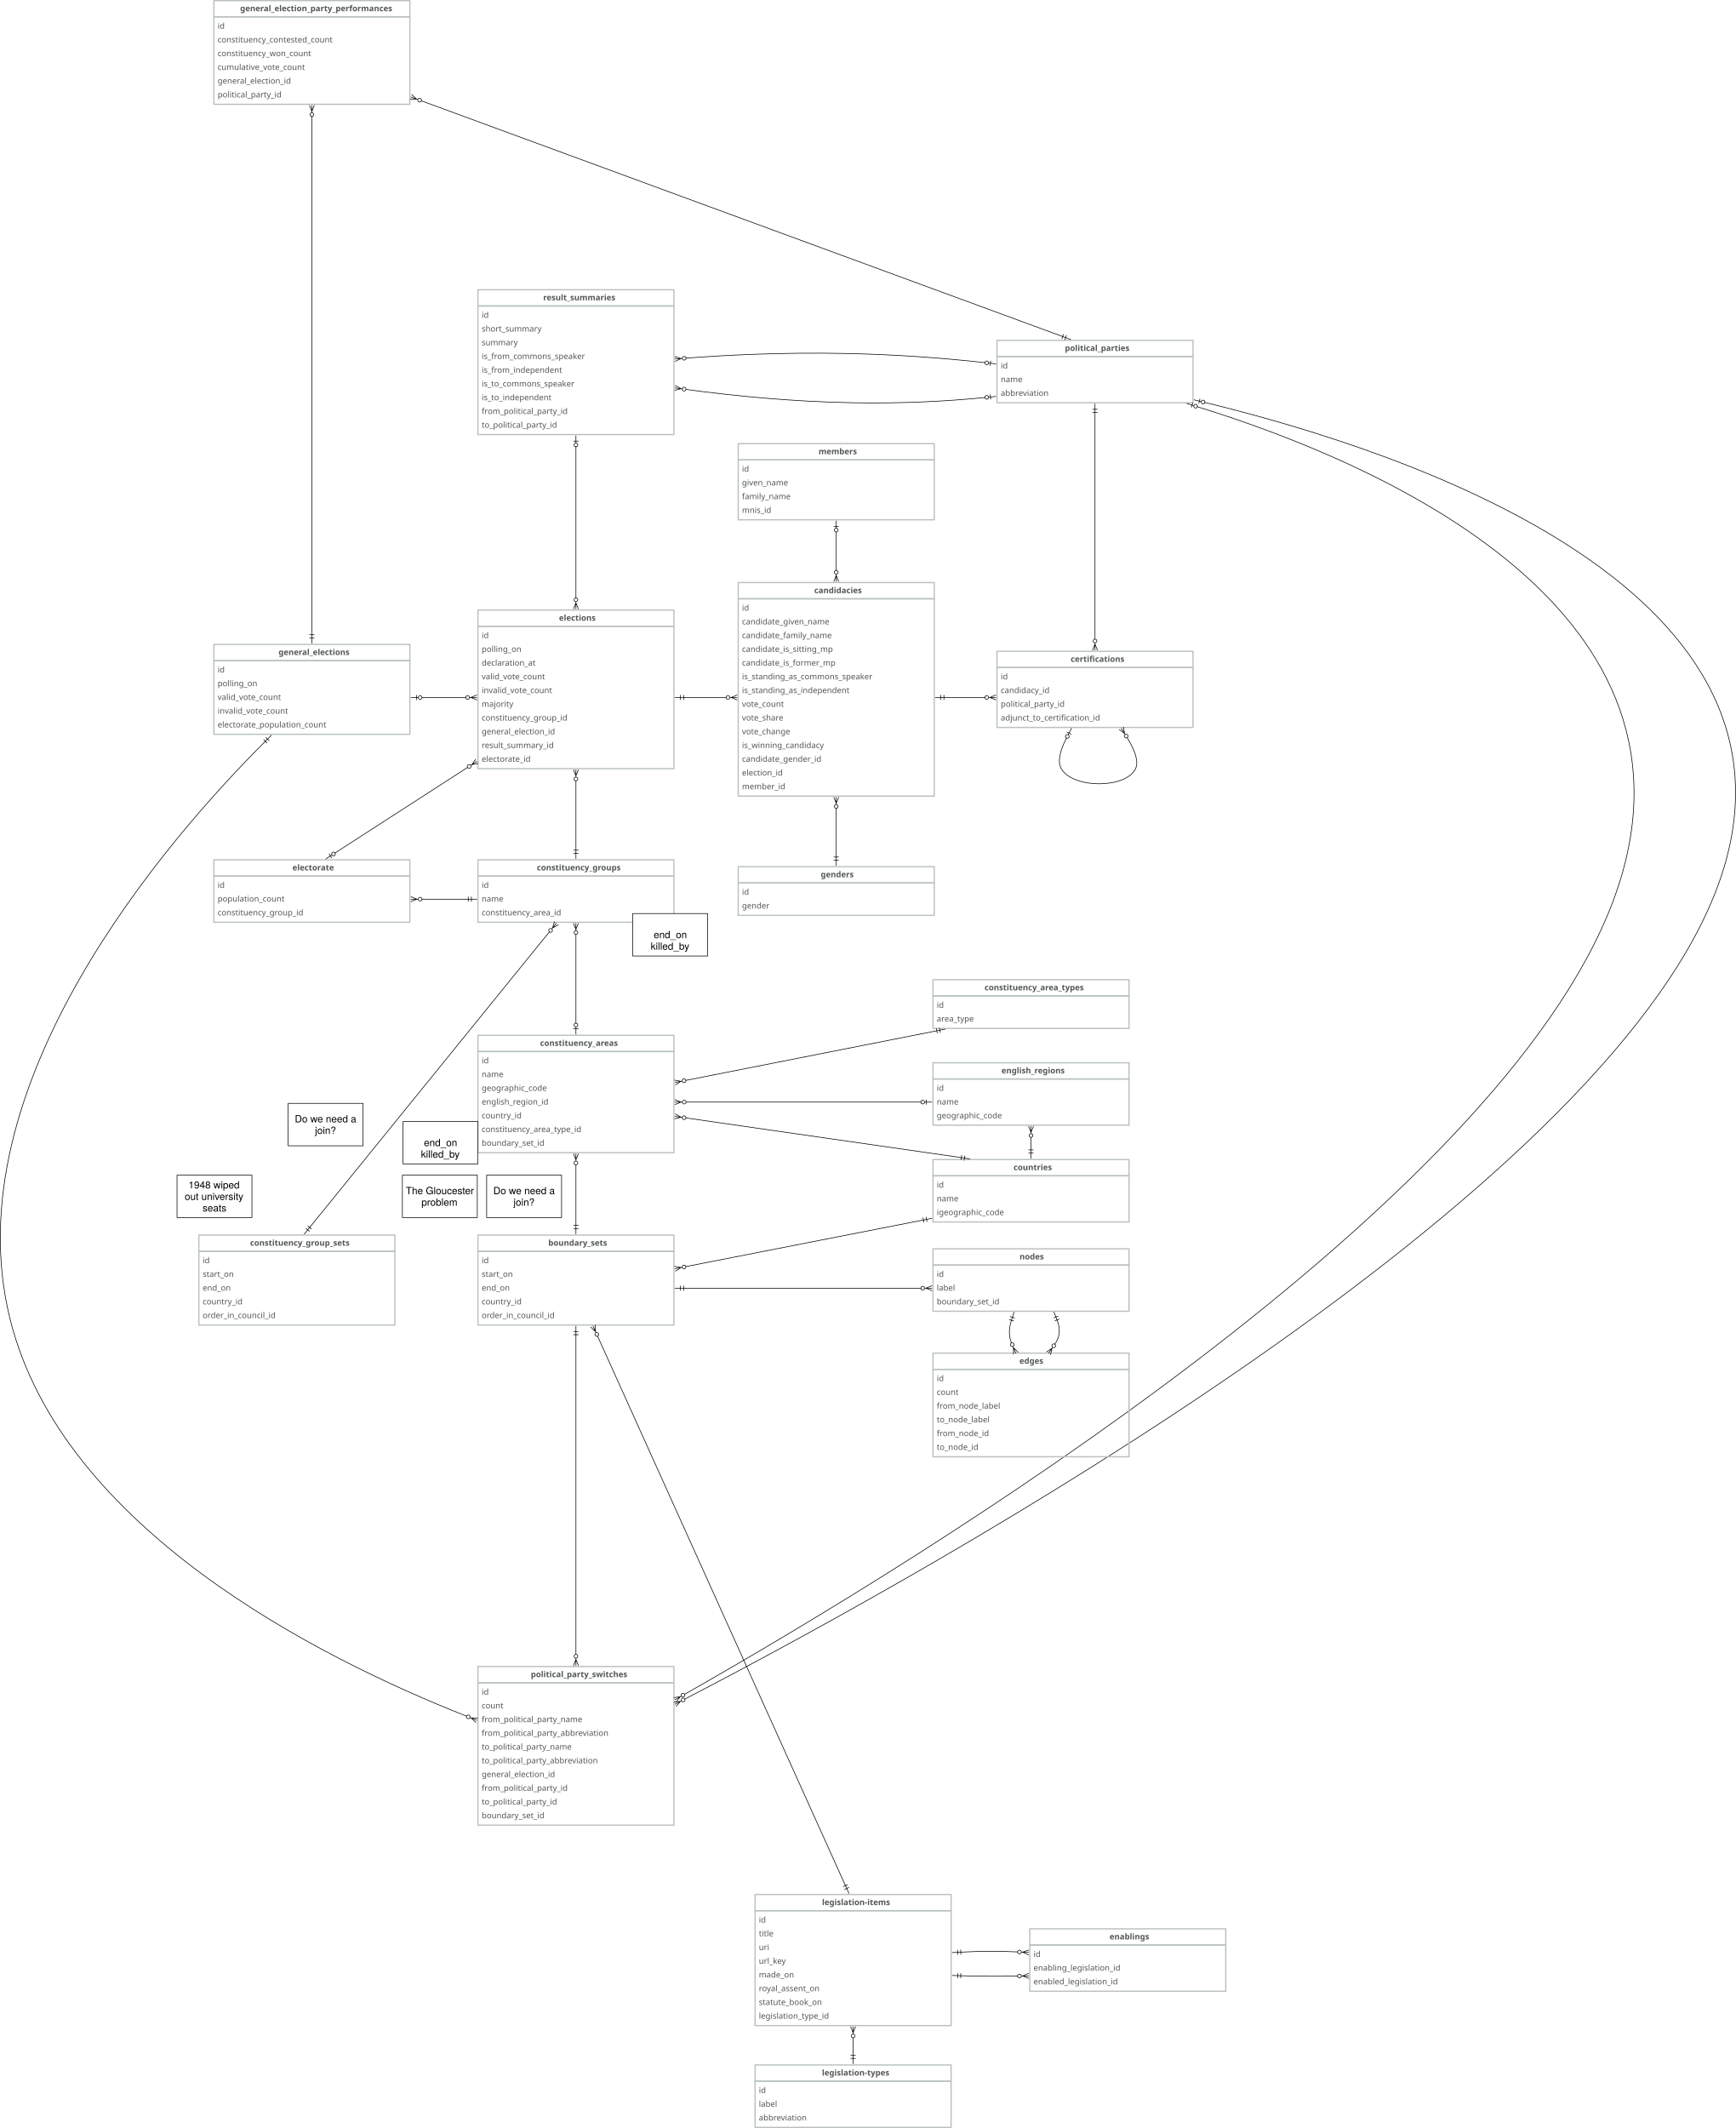
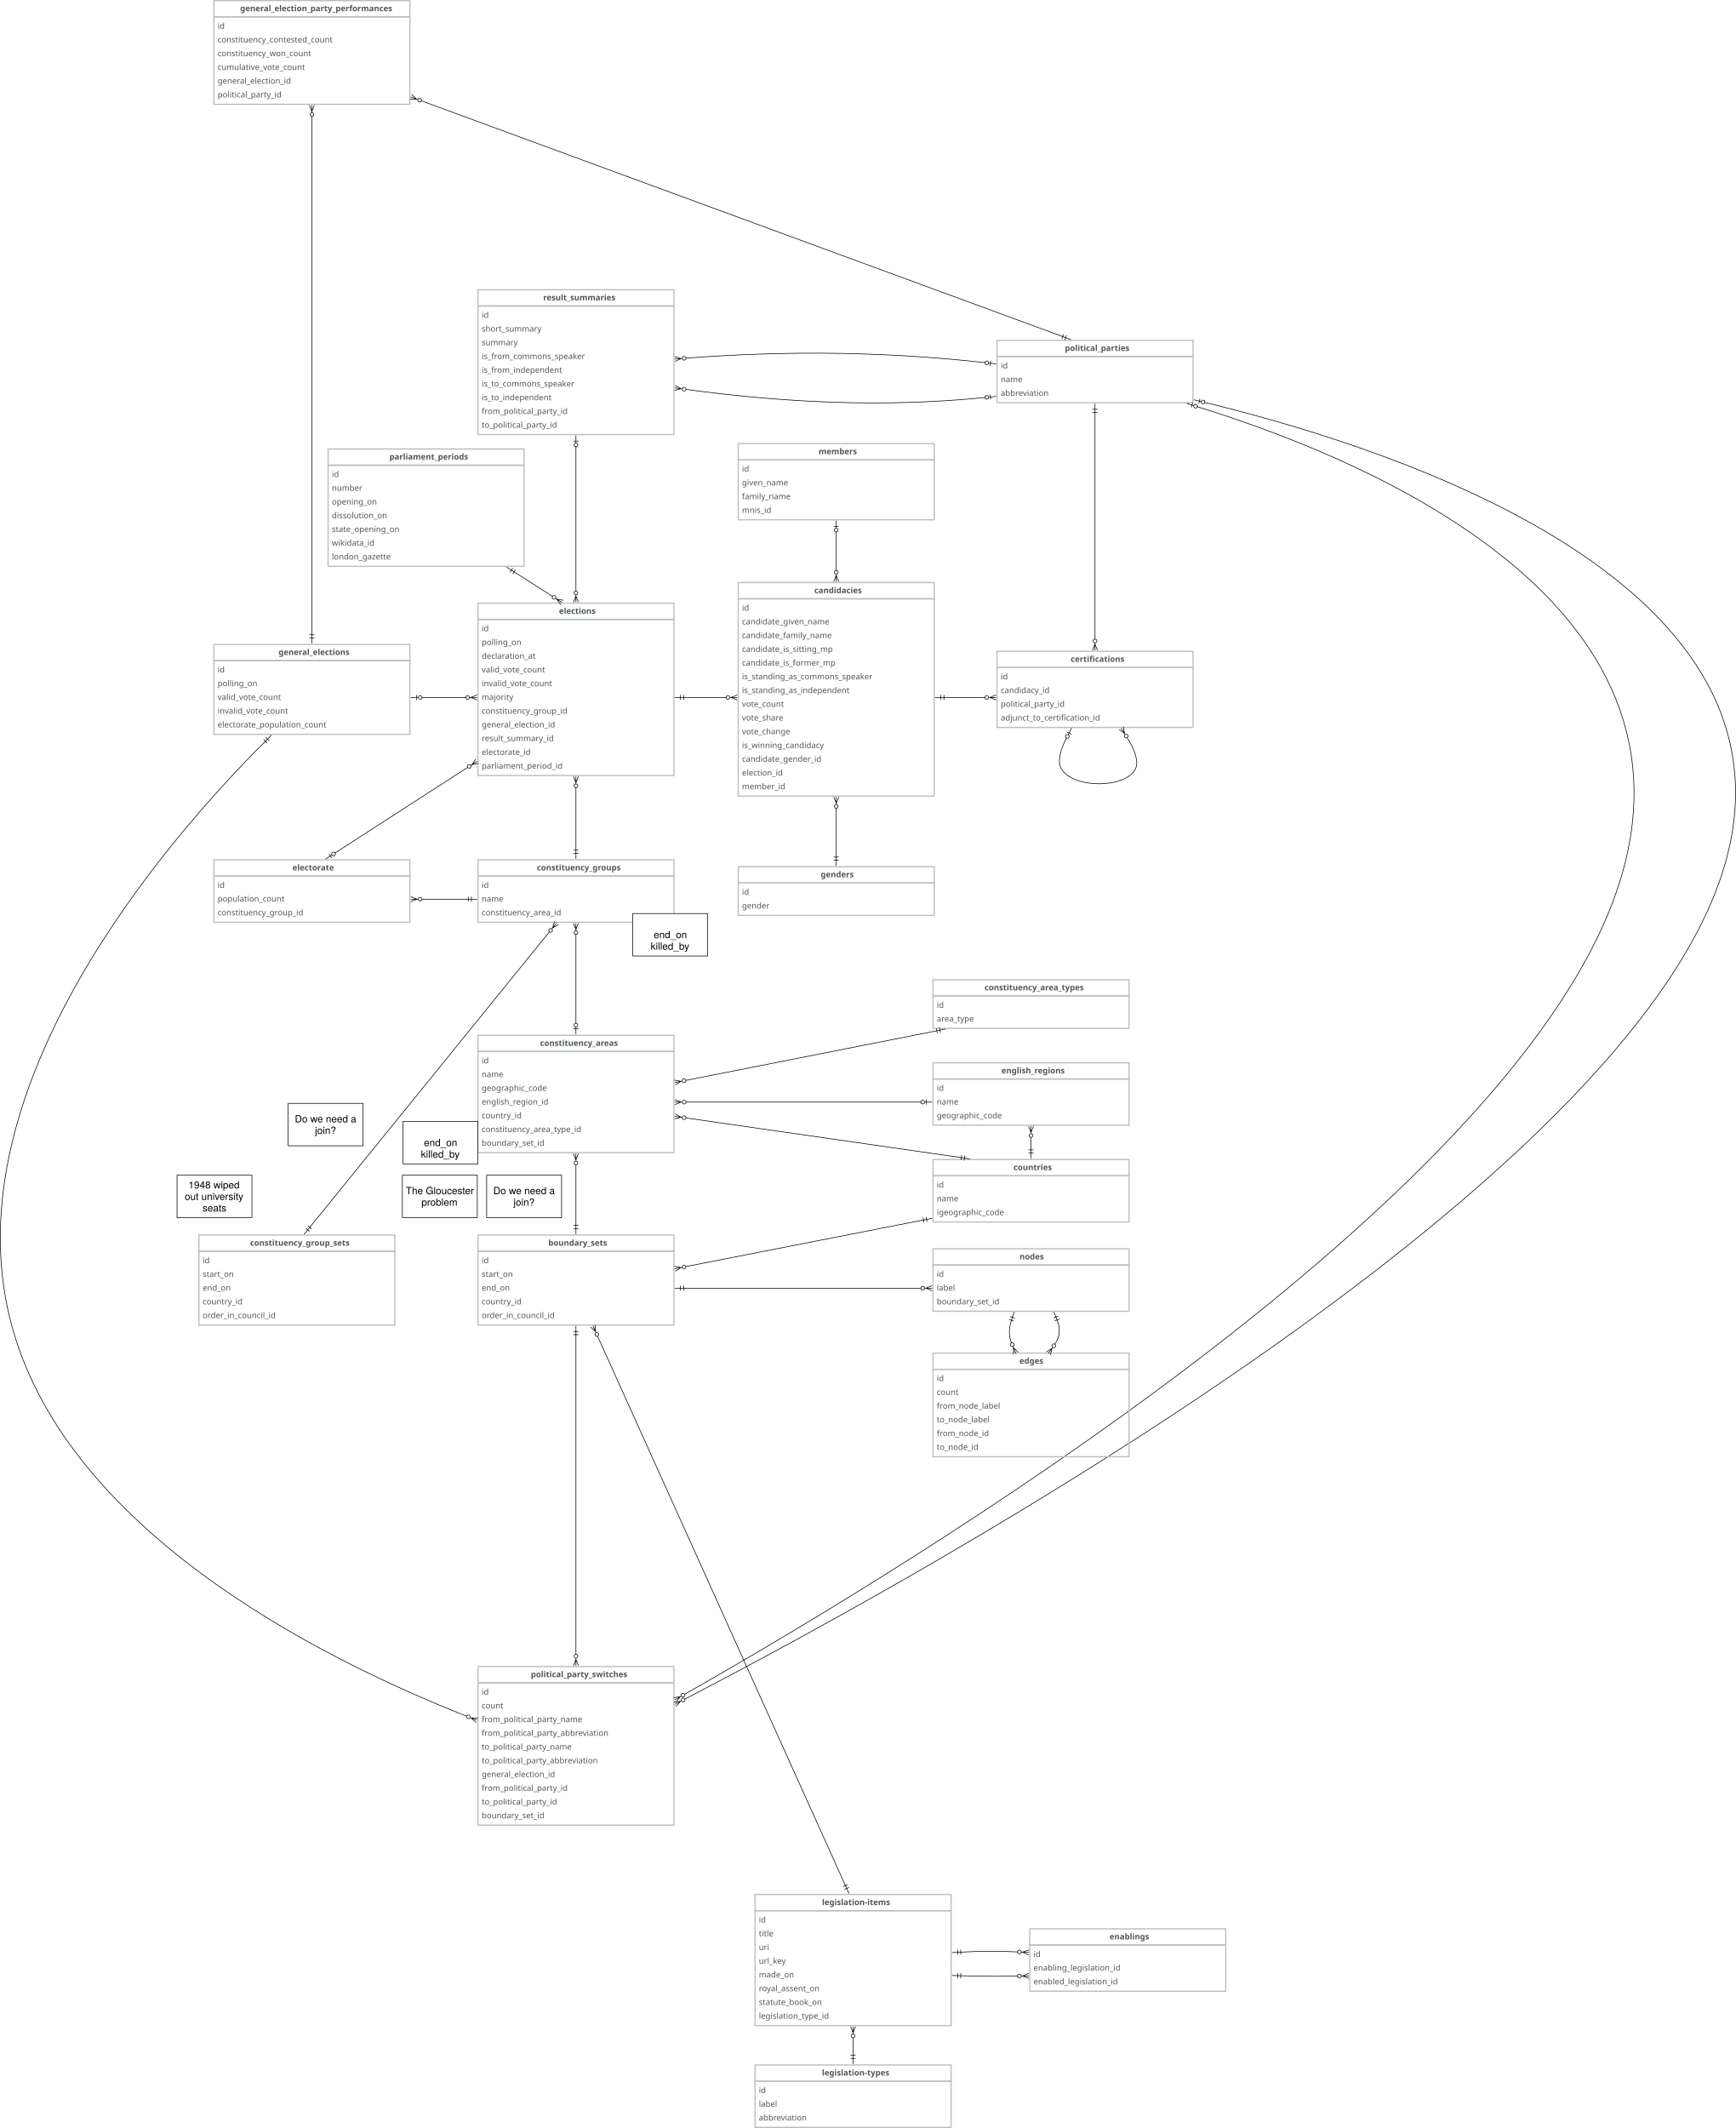
<svg xmlns="http://www.w3.org/2000/svg" version="1.1" viewBox="-279.587 -878 2780.697 3408" width="2780.697" height="3408">
  <defs>
    <marker orient="auto" overflow="visible" markerUnits="strokeWidth" id="CrowBall_Marker" stroke-linejoin="miter" stroke-miterlimit="10" viewBox="-1 -5 20 10" markerWidth="20" markerHeight="10" color="black">
      <g>
        <path d="M 18 0 L 6 0 M 18 4 L 8 0 L 18 -4 M .879 2.121 C -.293 .95 -.293 -.95 .879 -2.121 C 2.05 -3.293 3.95 -3.293 5.121 -2.121 C 6.293 -.95 6.293 .95 5.121 2.121 C 3.95 3.293 2.05 3.293 .879 2.121" fill="none" stroke="currentColor" stroke-width="1" />
      </g>
    </marker>
    <marker orient="auto" overflow="visible" markerUnits="strokeWidth" id="BarBall_Marker" stroke-linejoin="miter" stroke-miterlimit="10" viewBox="-19 -5 20 10" markerWidth="20" markerHeight="10" color="black">
      <g>
        <path d="M -18 0 L -6 0 M -9 -4 L -9 4 M -.879 -2.121 C .293 -.95 .293 .95 -.879 2.121 C -2.05 3.293 -3.95 3.293 -5.121 2.121 C -6.293 .95 -6.293 -.95 -5.121 -2.121 C -3.95 -3.293 -2.05 -3.293 -.879 -2.121" fill="none" stroke="currentColor" stroke-width="1" />
      </g>
    </marker>
    <marker orient="auto" overflow="visible" markerUnits="strokeWidth" id="DoubleBar_Marker" stroke-linejoin="miter" stroke-miterlimit="10" viewBox="-15 -5 16 10" markerWidth="16" markerHeight="10" color="black">
      <g>
        <path d="M -14 0 L 0 0 M -5 -4 L -5 4 M 0 -4 L 0 4" fill="none" stroke="currentColor" stroke-width="1" />
      </g>
    </marker>
  </defs>
-   <g id="Canvas_1" stroke="none" fill="none" stroke-dasharray="none" stroke-opacity="1" fill-opacity="1">
+   <g id="Canvas_1" stroke="none" fill-opacity="1" fill="none" stroke-opacity="1" stroke-dasharray="none">
    <rect fill="white" x="-279.587" y="-878" width="2780.697" height="3408" />
    <g id="Canvas_1_Layer_1">
      <g id="Group_2">
        <g id="Graphic_4">
          <rect x="63" y="180" width="314" height="118" stroke="#b9c0c1" stroke-linecap="round" stroke-linejoin="round" stroke-width="2" />
          <text transform="translate(69 186)" fill="#515556">
            <tspan font-family="Avenir" font-size="13" fill="#515556" x="0" y="13">id</tspan>
            <tspan font-family="Avenir" font-size="13" fill="#515556" x="0" y="35">polling_on</tspan>
            <tspan font-family="Avenir" font-size="13" fill="#515556" x="0" y="57">valid_vote_count</tspan>
            <tspan font-family="Avenir" font-size="13" fill="#515556" x="0" y="79">invalid_vote_count</tspan>
            <tspan font-family="Avenir" font-size="13" fill="#515556" x="0" y="101">electorate_population_count</tspan>
          </text>
        </g>
        <g id="Graphic_3">
          <rect x="63" y="154" width="314" height="26" stroke="#b9c0c1" stroke-linecap="round" stroke-linejoin="round" stroke-width="2" />
          <text transform="translate(69 158)" fill="#515556">
            <tspan font-family="Avenir" font-weight="bold" font-size="13" fill="#515556" x="97.661" y="13">general_elections</tspan>
          </text>
        </g>
      </g>
      <g id="Group_5">
        <g id="Graphic_7">
          <rect x="486" y="806" width="314" height="162" stroke="#b9c0c1" stroke-linecap="round" stroke-linejoin="round" stroke-width="2" />
          <text transform="translate(492 812)" fill="#515556">
            <tspan font-family="Avenir" font-size="13" fill="#515556" x="0" y="13">id</tspan>
            <tspan font-family="Avenir" font-size="13" fill="#515556" x="0" y="35">name</tspan>
            <tspan font-family="Avenir" font-size="13" fill="#515556" x="0" y="57">geographic_code</tspan>
            <tspan font-family="Avenir" font-size="13" fill="#515556" x="0" y="79">english_region_id</tspan>
            <tspan font-family="Avenir" font-size="13" fill="#515556" x="0" y="101">country_id</tspan>
            <tspan font-family="Avenir" font-size="13" fill="#515556" x="0" y="123">constituency_area_type_id</tspan>
            <tspan font-family="Avenir" font-size="13" fill="#515556" x="0" y="145">boundary_set_id</tspan>
          </text>
        </g>
        <g id="Graphic_6">
          <rect x="486" y="780" width="314" height="26" stroke="#b9c0c1" stroke-linecap="round" stroke-linejoin="round" stroke-width="2" />
          <text transform="translate(492 784)" fill="#515556">
            <tspan font-family="Avenir" font-weight="bold" font-size="13" fill="#515556" x="93.573" y="13">constituency_areas</tspan>
          </text>
        </g>
      </g>
      <g id="Group_8">
        <g id="Graphic_10">
          <rect x="486" y="525" width="314" height="74" stroke="#b9c0c1" stroke-linecap="round" stroke-linejoin="round" stroke-width="2" />
          <text transform="translate(492 531)" fill="#515556">
            <tspan font-family="Avenir" font-size="13" fill="#515556" x="0" y="13">id</tspan>
            <tspan font-family="Avenir" font-size="13" fill="#515556" x="0" y="35">name</tspan>
            <tspan font-family="Avenir" font-size="13" fill="#515556" x="0" y="57">constituency_area_id</tspan>
          </text>
        </g>
        <g id="Graphic_9">
          <rect x="486" y="499" width="314" height="26" stroke="#b9c0c1" stroke-linecap="round" stroke-linejoin="round" stroke-width="2" />
          <text transform="translate(492 503)" fill="#515556">
            <tspan font-family="Avenir" font-weight="bold" font-size="13" fill="#515556" x="88.398" y="13">constituency_groups</tspan>
          </text>
        </g>
      </g>
      <g id="Line_11">
        <line x1="643" y1="760.5" x2="643" y2="618.5" marker-end="url(#CrowBall_Marker)" marker-start="url(#BarBall_Marker)" stroke="black" stroke-linecap="round" stroke-linejoin="round" stroke-width="1" />
      </g>
      <g id="Group_12">
        <g id="Graphic_14">
-           <rect x="486" y="125" width="314" height="228" stroke="#b9c0c1" stroke-linecap="round" stroke-linejoin="round" stroke-width="2" />
-           <text transform="translate(492 131)" fill="#515556">
+           <rect x="486" y="114" width="314" height="250" stroke="#b9c0c1" stroke-linecap="round" stroke-linejoin="round" stroke-width="2" />
+           <text transform="translate(492 120)" fill="#515556">
            <tspan font-family="Avenir" font-size="13" fill="#515556" x="0" y="13">id</tspan>
            <tspan font-family="Avenir" font-size="13" fill="#515556" x="0" y="35">polling_on</tspan>
            <tspan font-family="Avenir" font-size="13" fill="#515556" x="0" y="57">declaration_at</tspan>
            <tspan font-family="Avenir" font-size="13" fill="#515556" x="0" y="79">valid_vote_count</tspan>
            <tspan font-family="Avenir" font-size="13" fill="#515556" x="0" y="101">invalid_vote_count</tspan>
            <tspan font-family="Avenir" font-size="13" fill="#515556" x="0" y="123">majority</tspan>
            <tspan font-family="Avenir" font-size="13" fill="#515556" x="0" y="145">constituency_group_id</tspan>
            <tspan font-family="Avenir" font-size="13" fill="#515556" x="0" y="167">general_election_id</tspan>
            <tspan font-family="Avenir" font-size="13" fill="#515556" x="0" y="189">result_summary_id</tspan>
            <tspan font-family="Avenir" font-size="13" fill="#515556" x="0" y="211">electorate_id</tspan>
+             <tspan font-family="Avenir" font-size="13" fill="#515556" x="0" y="233">parliament_period_id</tspan>
          </text>
        </g>
        <g id="Graphic_13">
-           <rect x="486" y="99" width="314" height="26" stroke="#b9c0c1" stroke-linecap="round" stroke-linejoin="round" stroke-width="2" />
-           <text transform="translate(492 103)" fill="#515556">
+           <rect x="486" y="88" width="314" height="26" stroke="#b9c0c1" stroke-linecap="round" stroke-linejoin="round" stroke-width="2" />
+           <text transform="translate(492 92)" fill="#515556">
            <tspan font-family="Avenir" font-weight="bold" font-size="13" fill="#515556" x="123.908" y="13">elections</tspan>
          </text>
        </g>
      </g>
      <g id="Line_15">
-         <line x1="643" y1="483.5" x2="643" y2="372.5" marker-end="url(#CrowBall_Marker)" marker-start="url(#DoubleBar_Marker)" stroke="black" stroke-linecap="round" stroke-linejoin="round" stroke-width="1" />
+         <line x1="643" y1="483.5" x2="643" y2="383.5" marker-end="url(#CrowBall_Marker)" marker-start="url(#DoubleBar_Marker)" stroke="black" stroke-linecap="round" stroke-linejoin="round" stroke-width="1" />
      </g>
      <g id="Line_16">
        <line x1="396.5" y1="239" x2="466.5" y2="239" marker-end="url(#CrowBall_Marker)" marker-start="url(#BarBall_Marker)" stroke="black" stroke-linecap="round" stroke-linejoin="round" stroke-width="1" />
      </g>
      <g id="Group_17">
        <g id="Graphic_19">
          <rect x="903" y="81" width="314" height="316" stroke="#b9c0c1" stroke-linecap="round" stroke-linejoin="round" stroke-width="2" />
          <text transform="translate(909 87)" fill="#515556">
            <tspan font-family="Avenir" font-size="13" fill="#515556" x="0" y="13">id</tspan>
            <tspan font-family="Avenir" font-size="13" fill="#515556" x="0" y="35">candidate_given_name</tspan>
            <tspan font-family="Avenir" font-size="13" fill="#515556" x="0" y="57">candidate_family_name</tspan>
            <tspan font-family="Avenir" font-size="13" fill="#515556" x="0" y="79">candidate_is_sitting_mp</tspan>
            <tspan font-family="Avenir" font-size="13" fill="#515556" x="0" y="101">candidate_is_former_mp</tspan>
            <tspan font-family="Avenir" font-size="13" fill="#515556" x="0" y="123">is_standing_as_commons_speaker</tspan>
            <tspan font-family="Avenir" font-size="13" fill="#515556" x="0" y="145">is_standing_as_independent</tspan>
            <tspan font-family="Avenir" font-size="13" fill="#515556" x="0" y="167">vote_count</tspan>
            <tspan font-family="Avenir" font-size="13" fill="#515556" x="0" y="189">vote_share</tspan>
            <tspan font-family="Avenir" font-size="13" fill="#515556" x="0" y="211">vote_change</tspan>
            <tspan font-family="Avenir" font-size="13" fill="#515556" x="0" y="233">is_winning_candidacy</tspan>
            <tspan font-family="Avenir" font-size="13" fill="#515556" x="0" y="255">candidate_gender_id</tspan>
            <tspan font-family="Avenir" font-size="13" fill="#515556" x="0" y="277">election_id</tspan>
            <tspan font-family="Avenir" font-size="13" fill="#515556" x="0" y="299">member_id</tspan>
          </text>
        </g>
        <g id="Graphic_18">
          <rect x="903" y="55" width="314" height="26" stroke="#b9c0c1" stroke-linecap="round" stroke-linejoin="round" stroke-width="2" />
          <text transform="translate(909 59)" fill="#515556">
            <tspan font-family="Avenir" font-weight="bold" font-size="13" fill="#515556" x="115.829" y="13">candidacies</tspan>
          </text>
        </g>
      </g>
      <g id="Group_20">
        <g id="Graphic_22">
          <rect x="903" y="536" width="314" height="52" stroke="#b9c0c1" stroke-linecap="round" stroke-linejoin="round" stroke-width="2" />
          <text transform="translate(909 542)" fill="#515556">
            <tspan font-family="Avenir" font-size="13" fill="#515556" x="0" y="13">id</tspan>
            <tspan font-family="Avenir" font-size="13" fill="#515556" x="0" y="35">gender</tspan>
          </text>
        </g>
        <g id="Graphic_21">
          <rect x="903" y="510" width="314" height="26" stroke="#b9c0c1" stroke-linecap="round" stroke-linejoin="round" stroke-width="2" />
          <text transform="translate(909 514)" fill="#515556">
            <tspan font-family="Avenir" font-weight="bold" font-size="13" fill="#515556" x="126.203" y="13">genders</tspan>
          </text>
        </g>
      </g>
      <g id="Line_23">
        <line x1="1060" y1="494.5" x2="1060" y2="416.5" marker-end="url(#CrowBall_Marker)" marker-start="url(#DoubleBar_Marker)" stroke="black" stroke-linecap="round" stroke-linejoin="round" stroke-width="1" />
      </g>
      <g id="Line_24">
        <line x1="815.5" y1="239" x2="883.5" y2="239" marker-end="url(#CrowBall_Marker)" marker-start="url(#DoubleBar_Marker)" stroke="black" stroke-linecap="round" stroke-linejoin="round" stroke-width="1" />
      </g>
      <g id="Group_25">
        <g id="Graphic_27">
          <rect x="1215" y="1005" width="314" height="74" stroke="#b9c0c1" stroke-linecap="round" stroke-linejoin="round" stroke-width="2" />
          <text transform="translate(1221 1011)" fill="#515556">
            <tspan font-family="Avenir" font-size="13" fill="#515556" x="0" y="13">id</tspan>
            <tspan font-family="Avenir" font-size="13" fill="#515556" x="0" y="35">name</tspan>
            <tspan font-family="Avenir" font-size="13" fill="#515556" x="0" y="57">igeographic_code</tspan>
          </text>
        </g>
        <g id="Graphic_26">
          <rect x="1215" y="979" width="314" height="26" stroke="#b9c0c1" stroke-linecap="round" stroke-linejoin="round" stroke-width="2" />
          <text transform="translate(1221 983)" fill="#515556">
            <tspan font-family="Avenir" font-weight="bold" font-size="13" fill="#515556" x="123.076" y="13">countries</tspan>
          </text>
        </g>
      </g>
      <g id="Group_28">
        <g id="Graphic_30">
          <rect x="1215" y="850" width="314" height="74" stroke="#b9c0c1" stroke-linecap="round" stroke-linejoin="round" stroke-width="2" />
          <text transform="translate(1221 856)" fill="#515556">
            <tspan font-family="Avenir" font-size="13" fill="#515556" x="0" y="13">id</tspan>
            <tspan font-family="Avenir" font-size="13" fill="#515556" x="0" y="35">name</tspan>
            <tspan font-family="Avenir" font-size="13" fill="#515556" x="0" y="57">geographic_code</tspan>
          </text>
        </g>
        <g id="Graphic_29">
          <rect x="1215" y="824" width="314" height="26" stroke="#b9c0c1" stroke-linecap="round" stroke-linejoin="round" stroke-width="2" />
          <text transform="translate(1221 828)" fill="#515556">
            <tspan font-family="Avenir" font-weight="bold" font-size="13" fill="#515556" x="103.68" y="13">english_regions</tspan>
          </text>
        </g>
      </g>
      <g id="Line_31">
        <line x1="1195.5" y1="887" x2="819.5" y2="887" marker-end="url(#CrowBall_Marker)" marker-start="url(#BarBall_Marker)" stroke="black" stroke-linecap="round" stroke-linejoin="round" stroke-width="1" />
      </g>
      <g id="Line_32">
        <line x1="1260.448" y1="975.933" x2="819.311" y2="912.395" marker-end="url(#CrowBall_Marker)" marker-start="url(#DoubleBar_Marker)" stroke="black" stroke-linecap="round" stroke-linejoin="round" stroke-width="1" />
      </g>
      <g id="Line_33">
        <line x1="1372" y1="963.5" x2="1372" y2="943.5" marker-end="url(#CrowBall_Marker)" marker-start="url(#DoubleBar_Marker)" stroke="black" stroke-linecap="round" stroke-linejoin="round" stroke-width="1" />
      </g>
      <g id="Group_34">
        <g id="Graphic_36">
          <rect x="1215" y="717" width="314" height="52" stroke="#b9c0c1" stroke-linecap="round" stroke-linejoin="round" stroke-width="2" />
          <text transform="translate(1221 723)" fill="#515556">
            <tspan font-family="Avenir" font-size="13" fill="#515556" x="0" y="13">id</tspan>
            <tspan font-family="Avenir" font-size="13" fill="#515556" x="0" y="35">area_type</tspan>
          </text>
        </g>
        <g id="Graphic_35">
          <rect x="1215" y="691" width="314" height="26" stroke="#b9c0c1" stroke-linecap="round" stroke-linejoin="round" stroke-width="2" />
          <text transform="translate(1221 695)" fill="#515556">
            <tspan font-family="Avenir" font-weight="bold" font-size="13" fill="#515556" x="76.594" y="13">constituency_area_types</tspan>
          </text>
        </g>
      </g>
      <g id="Line_37">
        <line x1="1221.087" y1="772.81" x2="819.149" y2="852.205" marker-end="url(#CrowBall_Marker)" marker-start="url(#DoubleBar_Marker)" stroke="black" stroke-linecap="round" stroke-linejoin="round" stroke-width="1" />
      </g>
      <g id="Group_38">
        <g id="Graphic_40">
          <rect x="1317.5" y="-307" width="314" height="74" stroke="#b9c0c1" stroke-linecap="round" stroke-linejoin="round" stroke-width="2" />
          <text transform="translate(1323.5 -301)" fill="#515556">
            <tspan font-family="Avenir" font-size="13" fill="#515556" x="0" y="13">id</tspan>
            <tspan font-family="Avenir" font-size="13" fill="#515556" x="0" y="35">name</tspan>
            <tspan font-family="Avenir" font-size="13" fill="#515556" x="0" y="57">abbreviation</tspan>
          </text>
        </g>
        <g id="Graphic_39">
          <rect x="1317.5" y="-333" width="314" height="26" stroke="#b9c0c1" stroke-linecap="round" stroke-linejoin="round" stroke-width="2" />
          <text transform="translate(1323.5 -329)" fill="#515556">
            <tspan font-family="Avenir" font-weight="bold" font-size="13" fill="#515556" x="102.809" y="13">political_parties</tspan>
          </text>
        </g>
      </g>
      <g id="Group_41">
        <g id="Graphic_43">
          <rect x="1317.5" y="191" width="314" height="96" stroke="#b9c0c1" stroke-linecap="round" stroke-linejoin="round" stroke-width="2" />
          <text transform="translate(1323.5 197)" fill="#515556">
            <tspan font-family="Avenir" font-size="13" fill="#515556" x="0" y="13">id</tspan>
            <tspan font-family="Avenir" font-size="13" fill="#515556" x="0" y="35">candidacy_id</tspan>
            <tspan font-family="Avenir" font-size="13" fill="#515556" x="0" y="57">political_party_id</tspan>
            <tspan font-family="Avenir" font-size="13" fill="#515556" x="0" y="79">adjunct_to_certification_id</tspan>
          </text>
        </g>
        <g id="Graphic_42">
          <rect x="1317.5" y="165" width="314" height="26" stroke="#b9c0c1" stroke-linecap="round" stroke-linejoin="round" stroke-width="2" />
          <text transform="translate(1323.5 169)" fill="#515556">
            <tspan font-family="Avenir" font-weight="bold" font-size="13" fill="#515556" x="112.097" y="13">certifications</tspan>
          </text>
        </g>
      </g>
      <g id="Line_44">
        <line x1="1232.5" y1="239" x2="1298" y2="239" marker-end="url(#CrowBall_Marker)" marker-start="url(#DoubleBar_Marker)" stroke="black" stroke-linecap="round" stroke-linejoin="round" stroke-width="1" />
      </g>
      <g id="Line_45">
        <line x1="1474.5" y1="-217.5" x2="1474.5" y2="145.5" marker-end="url(#CrowBall_Marker)" marker-start="url(#DoubleBar_Marker)" stroke="black" stroke-linecap="round" stroke-linejoin="round" stroke-width="1" />
      </g>
      <g id="Line_46">
        <path d="M 1428.805 304.059 C 1419.198 322.706 1413.754 341.168 1420.5 353 C 1438.915 385.297 1524.201 385.297 1539.5 353 C 1545.174 341.022 1537.699 322.249 1526.048 303.369" marker-end="url(#CrowBall_Marker)" marker-start="url(#BarBall_Marker)" stroke="black" stroke-linecap="round" stroke-linejoin="round" stroke-width="1" />
      </g>
      <g id="Group_47">
        <g id="Graphic_49">
          <rect x="486" y="1126" width="314" height="118" stroke="#b9c0c1" stroke-linecap="round" stroke-linejoin="round" stroke-width="2" />
          <text transform="translate(492 1132)" fill="#515556">
            <tspan font-family="Avenir" font-size="13" fill="#515556" x="0" y="13">id</tspan>
            <tspan font-family="Avenir" font-size="13" fill="#515556" x="0" y="35">start_on</tspan>
            <tspan font-family="Avenir" font-size="13" fill="#515556" x="0" y="57">end_on</tspan>
            <tspan font-family="Avenir" font-size="13" fill="#515556" x="0" y="79">country_id</tspan>
            <tspan font-family="Avenir" font-size="13" fill="#515556" x="0" y="101">order_in_council_id</tspan>
          </text>
        </g>
        <g id="Graphic_48">
          <rect x="486" y="1100" width="314" height="26" stroke="#b9c0c1" stroke-linecap="round" stroke-linejoin="round" stroke-width="2" />
          <text transform="translate(492 1104)" fill="#515556">
            <tspan font-family="Avenir" font-weight="bold" font-size="13" fill="#515556" x="106.709" y="13">boundary_sets</tspan>
          </text>
        </g>
      </g>
      <g id="Line_50">
        <line x1="1199.771" y1="1075.784" x2="819.154" y2="1150.446" marker-end="url(#CrowBall_Marker)" marker-start="url(#DoubleBar_Marker)" stroke="black" stroke-linecap="round" stroke-linejoin="round" stroke-width="1" />
      </g>
      <g id="Line_51">
        <line x1="643" y1="1084.5" x2="643" y2="987.5" marker-end="url(#CrowBall_Marker)" marker-start="url(#DoubleBar_Marker)" stroke="black" stroke-linecap="round" stroke-linejoin="round" stroke-width="1" />
      </g>
      <g id="Line_55">
        <line x1="1074.719" y1="2141.783" x2="677.682" y2="1261.863" marker-end="url(#CrowBall_Marker)" marker-start="url(#DoubleBar_Marker)" stroke="black" stroke-linecap="round" stroke-linejoin="round" stroke-width="1" />
      </g>
      <g id="Group_57">
        <g id="Graphic_59">
          <rect x="63" y="525" width="314" height="74" stroke="#b9c0c1" stroke-linecap="round" stroke-linejoin="round" stroke-width="2" />
          <text transform="translate(69 531)" fill="#515556">
            <tspan font-family="Avenir" font-size="13" fill="#515556" x="0" y="13">id</tspan>
            <tspan font-family="Avenir" font-size="13" fill="#515556" x="0" y="35">population_count</tspan>
            <tspan font-family="Avenir" font-size="13" fill="#515556" x="0" y="57">constituency_group_id</tspan>
          </text>
        </g>
        <g id="Graphic_58">
          <rect x="63" y="499" width="314" height="26" stroke="#b9c0c1" stroke-linecap="round" stroke-linejoin="round" stroke-width="2" />
          <text transform="translate(69 503)" fill="#515556">
            <tspan font-family="Avenir" font-weight="bold" font-size="13" fill="#515556" x="119.943" y="13">electorate</tspan>
          </text>
        </g>
      </g>
      <g id="Line_60">
        <line x1="470.5" y1="562" x2="396.5" y2="562" marker-end="url(#CrowBall_Marker)" marker-start="url(#DoubleBar_Marker)" stroke="black" stroke-linecap="round" stroke-linejoin="round" stroke-width="1" />
      </g>
      <g id="Line_61">
        <line x1="257.236" y1="487.968" x2="469.456" y2="351.003" marker-end="url(#CrowBall_Marker)" marker-start="url(#BarBall_Marker)" stroke="black" stroke-linecap="round" stroke-linejoin="round" stroke-width="1" />
      </g>
      <g id="Group_62">
        <g id="Graphic_64">
          <rect x="486" y="-388" width="314" height="206" stroke="#b9c0c1" stroke-linecap="round" stroke-linejoin="round" stroke-width="2" />
          <text transform="translate(492 -382)" fill="#515556">
            <tspan font-family="Avenir" font-size="13" fill="#515556" x="0" y="13">id</tspan>
            <tspan font-family="Avenir" font-size="13" fill="#515556" x="0" y="35">short_summary</tspan>
            <tspan font-family="Avenir" font-size="13" fill="#515556" x="0" y="57">summary</tspan>
            <tspan font-family="Avenir" font-size="13" fill="#515556" x="0" y="79">is_from_commons_speaker</tspan>
            <tspan font-family="Avenir" font-size="13" fill="#515556" x="0" y="101">is_from_independent</tspan>
            <tspan font-family="Avenir" font-size="13" fill="#515556" x="0" y="123">is_to_commons_speaker</tspan>
            <tspan font-family="Avenir" font-size="13" fill="#515556" x="0" y="145">is_to_independent</tspan>
            <tspan font-family="Avenir" font-size="13" fill="#515556" x="0" y="167">from_political_party_id</tspan>
            <tspan font-family="Avenir" font-size="13" fill="#515556" x="0" y="189">to_political_party_id</tspan>
          </text>
        </g>
        <g id="Graphic_63">
          <rect x="486" y="-414" width="314" height="26" stroke="#b9c0c1" stroke-linecap="round" stroke-linejoin="round" stroke-width="2" />
          <text transform="translate(492 -410)" fill="#515556">
            <tspan font-family="Avenir" font-weight="bold" font-size="13" fill="#515556" x="98.513" y="13">result_summaries</tspan>
          </text>
        </g>
      </g>
      <g id="Line_65">
-         <line x1="643" y1="-162.5" x2="643" y2="79.5" marker-end="url(#CrowBall_Marker)" marker-start="url(#BarBall_Marker)" stroke="black" stroke-linecap="round" stroke-linejoin="round" stroke-width="1" />
+         <line x1="643" y1="-162.5" x2="643" y2="68.5" marker-end="url(#CrowBall_Marker)" marker-start="url(#BarBall_Marker)" stroke="black" stroke-linecap="round" stroke-linejoin="round" stroke-width="1" />
      </g>
      <g id="Group_66">
        <g id="Graphic_68">
          <rect x="63" y="-851" width="314" height="140" stroke="#b9c0c1" stroke-linecap="round" stroke-linejoin="round" stroke-width="2" />
          <text transform="translate(69 -845)" fill="#515556">
            <tspan font-family="Avenir" font-size="13" fill="#515556" x="0" y="13">id</tspan>
            <tspan font-family="Avenir" font-size="13" fill="#515556" x="0" y="35">constituency_contested_count</tspan>
            <tspan font-family="Avenir" font-size="13" fill="#515556" x="0" y="57">constituency_won_count</tspan>
            <tspan font-family="Avenir" font-size="13" fill="#515556" x="0" y="79">cumulative_vote_count</tspan>
            <tspan font-family="Avenir" font-size="13" fill="#515556" x="0" y="101">general_election_id</tspan>
            <tspan font-family="Avenir" font-size="13" fill="#515556" x="0" y="123">political_party_id</tspan>
          </text>
        </g>
        <g id="Graphic_67">
          <rect x="63" y="-877" width="314" height="26" stroke="#b9c0c1" stroke-linecap="round" stroke-linejoin="round" stroke-width="2" />
          <text transform="translate(69 -873)" fill="#515556">
            <tspan font-family="Avenir" font-weight="bold" font-size="13" fill="#515556" x="36.151" y="13">general_election_party_performances</tspan>
          </text>
        </g>
      </g>
      <g id="Line_69">
        <line x1="220" y1="138.5" x2="220" y2="-691.5" marker-end="url(#CrowBall_Marker)" marker-start="url(#DoubleBar_Marker)" stroke="black" stroke-linecap="round" stroke-linejoin="round" stroke-width="1" />
      </g>
      <g id="Line_70">
        <line x1="1422.792" y1="-339.001" x2="395.365" y2="-716.558" marker-end="url(#CrowBall_Marker)" marker-start="url(#DoubleBar_Marker)" stroke="black" stroke-linecap="round" stroke-linejoin="round" stroke-width="1" />
      </g>
      <g id="Line_71">
        <path d="M 1298.121 -297.224 C 1234.537 -304.321 1156.791 -310.434 1070 -312 C 976.44 -313.688 889.842 -309.776 819.434 -304.446" marker-end="url(#CrowBall_Marker)" marker-start="url(#BarBall_Marker)" stroke="black" stroke-linecap="round" stroke-linejoin="round" stroke-width="1" />
      </g>
      <g id="Line_72">
        <path d="M 1298.092 -241.353 C 1239.253 -235.514 1167.582 -231.528 1086 -233 C 987.917 -234.769 894.712 -244.08 819.326 -254.346" marker-end="url(#CrowBall_Marker)" marker-start="url(#BarBall_Marker)" stroke="black" stroke-linecap="round" stroke-linejoin="round" stroke-width="1" />
      </g>
      <g id="Group_73">
        <g id="Graphic_75">
          <rect x="486" y="1817" width="314" height="228" stroke="#b9c0c1" stroke-linecap="round" stroke-linejoin="round" stroke-width="2" />
          <text transform="translate(492 1823)" fill="#515556">
            <tspan font-family="Avenir" font-size="13" fill="#515556" x="0" y="13">id</tspan>
            <tspan font-family="Avenir" font-size="13" fill="#515556" x="0" y="35">count</tspan>
            <tspan font-family="Avenir" font-size="13" fill="#515556" x="0" y="57">from_political_party_name</tspan>
            <tspan font-family="Avenir" font-size="13" fill="#515556" x="0" y="79">from_political_party_abbreviation</tspan>
            <tspan font-family="Avenir" font-size="13" fill="#515556" x="0" y="101">to_political_party_name</tspan>
            <tspan font-family="Avenir" font-size="13" fill="#515556" x="0" y="123">to_political_party_abbreviation</tspan>
            <tspan font-family="Avenir" font-size="13" fill="#515556" x="0" y="145">general_election_id</tspan>
            <tspan font-family="Avenir" font-size="13" fill="#515556" x="0" y="167">from_political_party_id</tspan>
            <tspan font-family="Avenir" font-size="13" fill="#515556" x="0" y="189">to_political_party_id</tspan>
            <tspan font-family="Avenir" font-size="13" fill="#515556" x="0" y="211">boundary_set_id</tspan>
          </text>
        </g>
        <g id="Graphic_74">
          <rect x="486" y="1791" width="314" height="26" stroke="#b9c0c1" stroke-linecap="round" stroke-linejoin="round" stroke-width="2" />
          <text transform="translate(492 1795)" fill="#515556">
            <tspan font-family="Avenir" font-weight="bold" font-size="13" fill="#515556" x="78.74" y="13">political_party_switches</tspan>
          </text>
        </g>
      </g>
      <g id="Line_76">
        <path d="M 145.452 309.205 C -11.997 466.349 -356.591 861.968 -263.333 1235 C -179.694 1569.558 228.686 1776.148 467.767 1870.429" marker-end="url(#CrowBall_Marker)" marker-start="url(#DoubleBar_Marker)" stroke="black" stroke-linecap="round" stroke-linejoin="round" stroke-width="1" />
      </g>
      <g id="Line_77">
        <path d="M 1650.488 -233.481 C 1981.829 -153.011 2649.616 71.316 2470.667 545 C 2283.257 1041.077 1237.27 1625.062 817.428 1843.104" marker-end="url(#CrowBall_Marker)" marker-start="url(#BarBall_Marker)" stroke="black" stroke-linecap="round" stroke-linejoin="round" stroke-width="1" />
      </g>
      <g id="Line_78">
        <path d="M 1638.551 -226.604 C 1927.426 -137.219 2480.408 99.377 2304 566.333 C 2119.463 1054.807 1204.745 1615.422 817.094 1835.391" marker-end="url(#CrowBall_Marker)" marker-start="url(#BarBall_Marker)" stroke="black" stroke-linecap="round" stroke-linejoin="round" stroke-width="1" />
      </g>
      <g id="Group_79">
        <g id="Graphic_81">
          <rect x="1215" y="1148" width="314" height="74" stroke="#b9c0c1" stroke-linecap="round" stroke-linejoin="round" stroke-width="2" />
          <text transform="translate(1221 1154)" fill="#515556">
            <tspan font-family="Avenir" font-size="13" fill="#515556" x="0" y="13">id</tspan>
            <tspan font-family="Avenir" font-size="13" fill="#515556" x="0" y="35">label</tspan>
            <tspan font-family="Avenir" font-size="13" fill="#515556" x="0" y="57">boundary_set_id</tspan>
          </text>
        </g>
        <g id="Graphic_80">
          <rect x="1215" y="1122" width="314" height="26" stroke="#b9c0c1" stroke-linecap="round" stroke-linejoin="round" stroke-width="2" />
          <text transform="translate(1221 1126)" fill="#515556">
            <tspan font-family="Avenir" font-weight="bold" font-size="13" fill="#515556" x="132.592" y="13">nodes</tspan>
          </text>
        </g>
      </g>
      <g id="Group_82">
        <g id="Graphic_84">
          <rect x="1215" y="1315" width="314" height="140" stroke="#b9c0c1" stroke-linecap="round" stroke-linejoin="round" stroke-width="2" />
          <text transform="translate(1221 1321)" fill="#515556">
            <tspan font-family="Avenir" font-size="13" fill="#515556" x="0" y="13">id</tspan>
            <tspan font-family="Avenir" font-size="13" fill="#515556" x="0" y="35">count</tspan>
            <tspan font-family="Avenir" font-size="13" fill="#515556" x="0" y="57">from_node_label</tspan>
            <tspan font-family="Avenir" font-size="13" fill="#515556" x="0" y="79">to_node_label</tspan>
            <tspan font-family="Avenir" font-size="13" fill="#515556" x="0" y="101">from_node_id</tspan>
            <tspan font-family="Avenir" font-size="13" fill="#515556" x="0" y="123">to_node_id</tspan>
          </text>
        </g>
        <g id="Graphic_83">
          <rect x="1215" y="1289" width="314" height="26" stroke="#b9c0c1" stroke-linecap="round" stroke-linejoin="round" stroke-width="2" />
          <text transform="translate(1221 1293)" fill="#515556">
            <tspan font-family="Avenir" font-weight="bold" font-size="13" fill="#515556" x="132.462" y="13">edges</tspan>
          </text>
        </g>
      </g>
      <g id="Line_85">
        <path d="M 1340.665 1236.424 C 1338.606 1242.802 1337.333 1249.315 1337.333 1255.667 C 1337.333 1262.084 1338.633 1267.753 1340.728 1272.723" marker-end="url(#CrowBall_Marker)" marker-start="url(#DoubleBar_Marker)" stroke="black" stroke-linecap="round" stroke-linejoin="round" stroke-width="1" />
      </g>
      <g id="Line_86">
        <path d="M 1413.752 1235.882 C 1415.985 1241.514 1417.333 1247.282 1417.333 1253 C 1417.333 1261.335 1414.466 1268.577 1410.175 1274.748" marker-end="url(#CrowBall_Marker)" marker-start="url(#DoubleBar_Marker)" stroke="black" stroke-linecap="round" stroke-linejoin="round" stroke-width="1" />
      </g>
      <g id="Graphic_92">
        <rect x="366" y="918" width="120" height="68" fill="white" />
        <rect x="366" y="918" width="120" height="68" stroke="black" stroke-linecap="round" stroke-linejoin="round" stroke-width="1" />
        <text transform="translate(371 924.552)" fill="black">
          <tspan font-family="Helvetica Neue" font-size="16" fill="black" x="28.472" y="33">end_on</tspan>
          <tspan font-family="Helvetica Neue" font-size="16" fill="black" x="23.736" y="51.448">killed_by</tspan>
        </text>
      </g>
      <g id="Graphic_93">
        <rect x="4" y="1004" width="120" height="68" fill="white" />
        <rect x="4" y="1004" width="120" height="68" stroke="black" stroke-linecap="round" stroke-linejoin="round" stroke-width="1" />
        <text transform="translate(9 1010.328)" fill="black">
          <tspan font-family="Helvetica Neue" font-size="16" fill="black" x="13.36" y="15">1948 wiped </tspan>
          <tspan font-family="Helvetica Neue" font-size="16" fill="black" x="7.288" y="33.448">out university </tspan>
          <tspan font-family="Helvetica Neue" font-size="16" fill="black" x="35.888" y="51.896">seats</tspan>
        </text>
      </g>
      <g id="Group_95">
        <g id="Graphic_97">
          <rect x="39" y="1126" width="314" height="118" stroke="#b9c0c1" stroke-linecap="round" stroke-linejoin="round" stroke-width="2" />
          <text transform="translate(45 1132)" fill="#515556">
            <tspan font-family="Avenir" font-size="13" fill="#515556" x="0" y="13">id</tspan>
            <tspan font-family="Avenir" font-size="13" fill="#515556" x="0" y="35">start_on</tspan>
            <tspan font-family="Avenir" font-size="13" fill="#515556" x="0" y="57">end_on</tspan>
            <tspan font-family="Avenir" font-size="13" fill="#515556" x="0" y="79">country_id</tspan>
            <tspan font-family="Avenir" font-size="13" fill="#515556" x="0" y="101">order_in_council_id</tspan>
          </text>
        </g>
        <g id="Graphic_96">
          <rect x="39" y="1100" width="314" height="26" stroke="#b9c0c1" stroke-linecap="round" stroke-linejoin="round" stroke-width="2" />
          <text transform="translate(45 1104)" fill="#515556">
            <tspan font-family="Avenir" font-weight="bold" font-size="13" fill="#515556" x="76.003" y="13">constituency_group_sets</tspan>
          </text>
        </g>
      </g>
      <g id="Line_98">
        <line x1="216.493" y1="1087.739" x2="600.517" y2="614.367" marker-end="url(#CrowBall_Marker)" marker-start="url(#DoubleBar_Marker)" stroke="black" stroke-linecap="round" stroke-linejoin="round" stroke-width="1" />
      </g>
      <g id="Graphic_102">
        <rect x="500" y="1004" width="120" height="68" fill="white" />
        <rect x="500" y="1004" width="120" height="68" stroke="black" stroke-linecap="round" stroke-linejoin="round" stroke-width="1" />
        <text transform="translate(505 1019.552)" fill="black">
          <tspan font-family="Helvetica Neue" font-size="16" fill="black" x="5.664" y="15">Do we need a </tspan>
          <tspan font-family="Helvetica Neue" font-size="16" fill="black" x="37.96" y="33.448">join?</tspan>
        </text>
      </g>
      <g id="Graphic_103">
        <rect x="182" y="889" width="120" height="68" fill="white" />
        <rect x="182" y="889" width="120" height="68" stroke="black" stroke-linecap="round" stroke-linejoin="round" stroke-width="1" />
        <text transform="translate(187 904.552)" fill="black">
          <tspan font-family="Helvetica Neue" font-size="16" fill="black" x="5.664" y="15">Do we need a </tspan>
          <tspan font-family="Helvetica Neue" font-size="16" fill="black" x="37.96" y="33.448">join?</tspan>
        </text>
      </g>
      <g id="Graphic_104">
        <rect x="365" y="1004" width="120" height="68" fill="white" />
        <rect x="365" y="1004" width="120" height="68" stroke="black" stroke-linecap="round" stroke-linejoin="round" stroke-width="1" />
        <text transform="translate(370 1019.552)" fill="black">
          <tspan font-family="Helvetica Neue" font-size="16" fill="black" x=".48" y="15">The Gloucester </tspan>
          <tspan font-family="Helvetica Neue" font-size="16" fill="black" x="25.504" y="33.448">problem</tspan>
        </text>
      </g>
      <g id="Line_105">
        <line x1="815.5" y1="1185" x2="1195.5" y2="1185" marker-end="url(#CrowBall_Marker)" marker-start="url(#DoubleBar_Marker)" stroke="black" stroke-linecap="round" stroke-linejoin="round" stroke-width="1" />
      </g>
      <g id="Line_107">
        <line x1="643" y1="1259.5" x2="643" y2="1771.5" marker-end="url(#CrowBall_Marker)" marker-start="url(#DoubleBar_Marker)" stroke="black" stroke-linecap="round" stroke-linejoin="round" stroke-width="1" />
      </g>
      <g id="Group_108">
        <g id="Graphic_110">
          <rect x="930" y="2182" width="314" height="184" stroke="#b9c0c1" stroke-linecap="round" stroke-linejoin="round" stroke-width="2" />
          <text transform="translate(936 2188)" fill="#515556">
            <tspan font-family="Avenir" font-size="13" fill="#515556" x="0" y="13">id</tspan>
            <tspan font-family="Avenir" font-size="13" fill="#515556" x="0" y="35">title</tspan>
            <tspan font-family="Avenir" font-size="13" fill="#515556" x="0" y="57">uri</tspan>
            <tspan font-family="Avenir" font-size="13" fill="#515556" x="0" y="79">url_key</tspan>
            <tspan font-family="Avenir" font-size="13" fill="#515556" x="0" y="101">made_on</tspan>
            <tspan font-family="Avenir" font-size="13" fill="#515556" x="0" y="123">royal_assent_on</tspan>
            <tspan font-family="Avenir" font-size="13" fill="#515556" x="0" y="145">statute_book_on</tspan>
            <tspan font-family="Avenir" font-size="13" fill="#515556" x="0" y="167">legislation_type_id</tspan>
          </text>
        </g>
        <g id="Graphic_109">
          <rect x="930" y="2156" width="314" height="26" stroke="#b9c0c1" stroke-linecap="round" stroke-linejoin="round" stroke-width="2" />
          <text transform="translate(936 2160)" fill="#515556">
            <tspan font-family="Avenir" font-weight="bold" font-size="13" fill="#515556" x="101.269" y="13">legislation-items</tspan>
          </text>
        </g>
      </g>
      <g id="Graphic_111">
        <rect x="734" y="585" width="120" height="68" fill="white" />
        <rect x="734" y="585" width="120" height="68" stroke="black" stroke-linecap="round" stroke-linejoin="round" stroke-width="1" />
        <text transform="translate(739 591.552)" fill="black">
          <tspan font-family="Helvetica Neue" font-size="16" fill="black" x="28.472" y="33">end_on</tspan>
          <tspan font-family="Helvetica Neue" font-size="16" fill="black" x="23.736" y="51.448">killed_by</tspan>
        </text>
      </g>
      <g id="Group_112">
        <g id="Graphic_114">
          <rect x="930" y="2455" width="314" height="74" stroke="#b9c0c1" stroke-linecap="round" stroke-linejoin="round" stroke-width="2" />
          <text transform="translate(936 2461)" fill="#515556">
            <tspan font-family="Avenir" font-size="13" fill="#515556" x="0" y="13">id</tspan>
            <tspan font-family="Avenir" font-size="13" fill="#515556" x="0" y="35">label</tspan>
            <tspan font-family="Avenir" font-size="13" fill="#515556" x="0" y="57">abbreviation</tspan>
          </text>
        </g>
        <g id="Graphic_113">
          <rect x="930" y="2429" width="314" height="26" stroke="#b9c0c1" stroke-linecap="round" stroke-linejoin="round" stroke-width="2" />
          <text transform="translate(936 2433)" fill="#515556">
            <tspan font-family="Avenir" font-weight="bold" font-size="13" fill="#515556" x="101.145" y="13">legislation-types</tspan>
          </text>
        </g>
      </g>
      <g id="Line_115">
        <line x1="1087" y1="2413.5" x2="1087" y2="2385.5" marker-end="url(#CrowBall_Marker)" marker-start="url(#DoubleBar_Marker)" stroke="black" stroke-linecap="round" stroke-linejoin="round" stroke-width="1" />
      </g>
      <g id="Group_116">
        <g id="Graphic_118">
          <rect x="1370" y="2237" width="314" height="74" stroke="#b9c0c1" stroke-linecap="round" stroke-linejoin="round" stroke-width="2" />
          <text transform="translate(1376 2243)" fill="#515556">
            <tspan font-family="Avenir" font-size="13" fill="#515556" x="0" y="13">id</tspan>
            <tspan font-family="Avenir" font-size="13" fill="#515556" x="0" y="35">enabling_legislation_id</tspan>
            <tspan font-family="Avenir" font-size="13" fill="#515556" x="0" y="57">enabled_legislation_id</tspan>
          </text>
        </g>
        <g id="Graphic_117">
          <rect x="1370" y="2211" width="314" height="26" stroke="#b9c0c1" stroke-linecap="round" stroke-linejoin="round" stroke-width="2" />
          <text transform="translate(1376 2215)" fill="#515556">
            <tspan font-family="Avenir" font-weight="bold" font-size="13" fill="#515556" x="121.854" y="13">enablings</tspan>
          </text>
        </g>
      </g>
      <g id="Line_119">
        <path d="M 1259.469 2248.365 C 1275.239 2247.5 1291.697 2247 1308.667 2247 C 1323.066 2247 1337.052 2247.36 1350.527 2247.998" marker-end="url(#CrowBall_Marker)" marker-start="url(#DoubleBar_Marker)" stroke="black" stroke-linecap="round" stroke-linejoin="round" stroke-width="1" />
      </g>
      <g id="Line_120">
        <path d="M 1259.496 2286.132 C 1277.841 2286.677 1297.01 2287 1316.667 2287 C 1328.3 2287 1339.593 2286.887 1350.509 2286.682" marker-end="url(#CrowBall_Marker)" marker-start="url(#DoubleBar_Marker)" stroke="black" stroke-linecap="round" stroke-linejoin="round" stroke-width="1" />
      </g>
      <g id="Group_121">
        <g id="Graphic_123">
          <rect x="903" y="-141.5" width="314" height="96" stroke="#b9c0c1" stroke-linecap="round" stroke-linejoin="round" stroke-width="2" />
          <text transform="translate(909 -135.5)" fill="#515556">
            <tspan font-family="Avenir" font-size="13" fill="#515556" x="0" y="13">id</tspan>
            <tspan font-family="Avenir" font-size="13" fill="#515556" x="0" y="35">given_name</tspan>
            <tspan font-family="Avenir" font-size="13" fill="#515556" x="0" y="57">family_name</tspan>
            <tspan font-family="Avenir" font-size="13" fill="#515556" x="0" y="79">mnis_id</tspan>
          </text>
        </g>
        <g id="Graphic_122">
          <rect x="903" y="-167.5" width="314" height="26" stroke="#b9c0c1" stroke-linecap="round" stroke-linejoin="round" stroke-width="2" />
          <text transform="translate(909 -163.5)" fill="#515556">
            <tspan font-family="Avenir" font-weight="bold" font-size="13" fill="#515556" x="122.719" y="13">members</tspan>
          </text>
        </g>
      </g>
      <g id="Line_124">
        <line x1="1060" y1="-26" x2="1060" y2="35.5" marker-end="url(#CrowBall_Marker)" marker-start="url(#BarBall_Marker)" stroke="black" stroke-linecap="round" stroke-linejoin="round" stroke-width="1" />
      </g>
+       <g id="Group_125">
+         <g id="Graphic_127">
+           <rect x="246" y="-133" width="314" height="162" stroke="#b9c0c1" stroke-linecap="round" stroke-linejoin="round" stroke-width="2" />
+           <text transform="translate(252 -127)" fill="#515556">
+             <tspan font-family="Avenir" font-size="13" fill="#515556" x="0" y="13">id</tspan>
+             <tspan font-family="Avenir" font-size="13" fill="#515556" x="0" y="35">number</tspan>
+             <tspan font-family="Avenir" font-size="13" fill="#515556" x="0" y="57">opening_on</tspan>
+             <tspan font-family="Avenir" font-size="13" fill="#515556" x="0" y="79">dissolution_on</tspan>
+             <tspan font-family="Avenir" font-size="13" fill="#515556" x="0" y="101">state_opening_on</tspan>
+             <tspan font-family="Avenir" font-size="13" fill="#515556" x="0" y="123">wikidata_id</tspan>
+             <tspan font-family="Avenir" font-size="13" fill="#515556" x="0" y="145">london_gazette</tspan>
+           </text>
+         </g>
+         <g id="Graphic_126">
+           <rect x="246" y="-159" width="314" height="26" stroke="#b9c0c1" stroke-linecap="round" stroke-linejoin="round" stroke-width="2" />
+           <text transform="translate(252 -155)" fill="#515556">
+             <tspan font-family="Avenir" font-weight="bold" font-size="13" fill="#515556" x="92.123" y="13">parliament_periods</tspan>
+           </text>
+         </g>
+       </g>
+       <g id="Line_128">
+         <line x1="543.854" y1="37.795" x2="605.439" y2="77.055" marker-end="url(#CrowBall_Marker)" marker-start="url(#DoubleBar_Marker)" stroke="black" stroke-linecap="round" stroke-linejoin="round" stroke-width="1" />
+       </g>
    </g>
  </g>
</svg>
